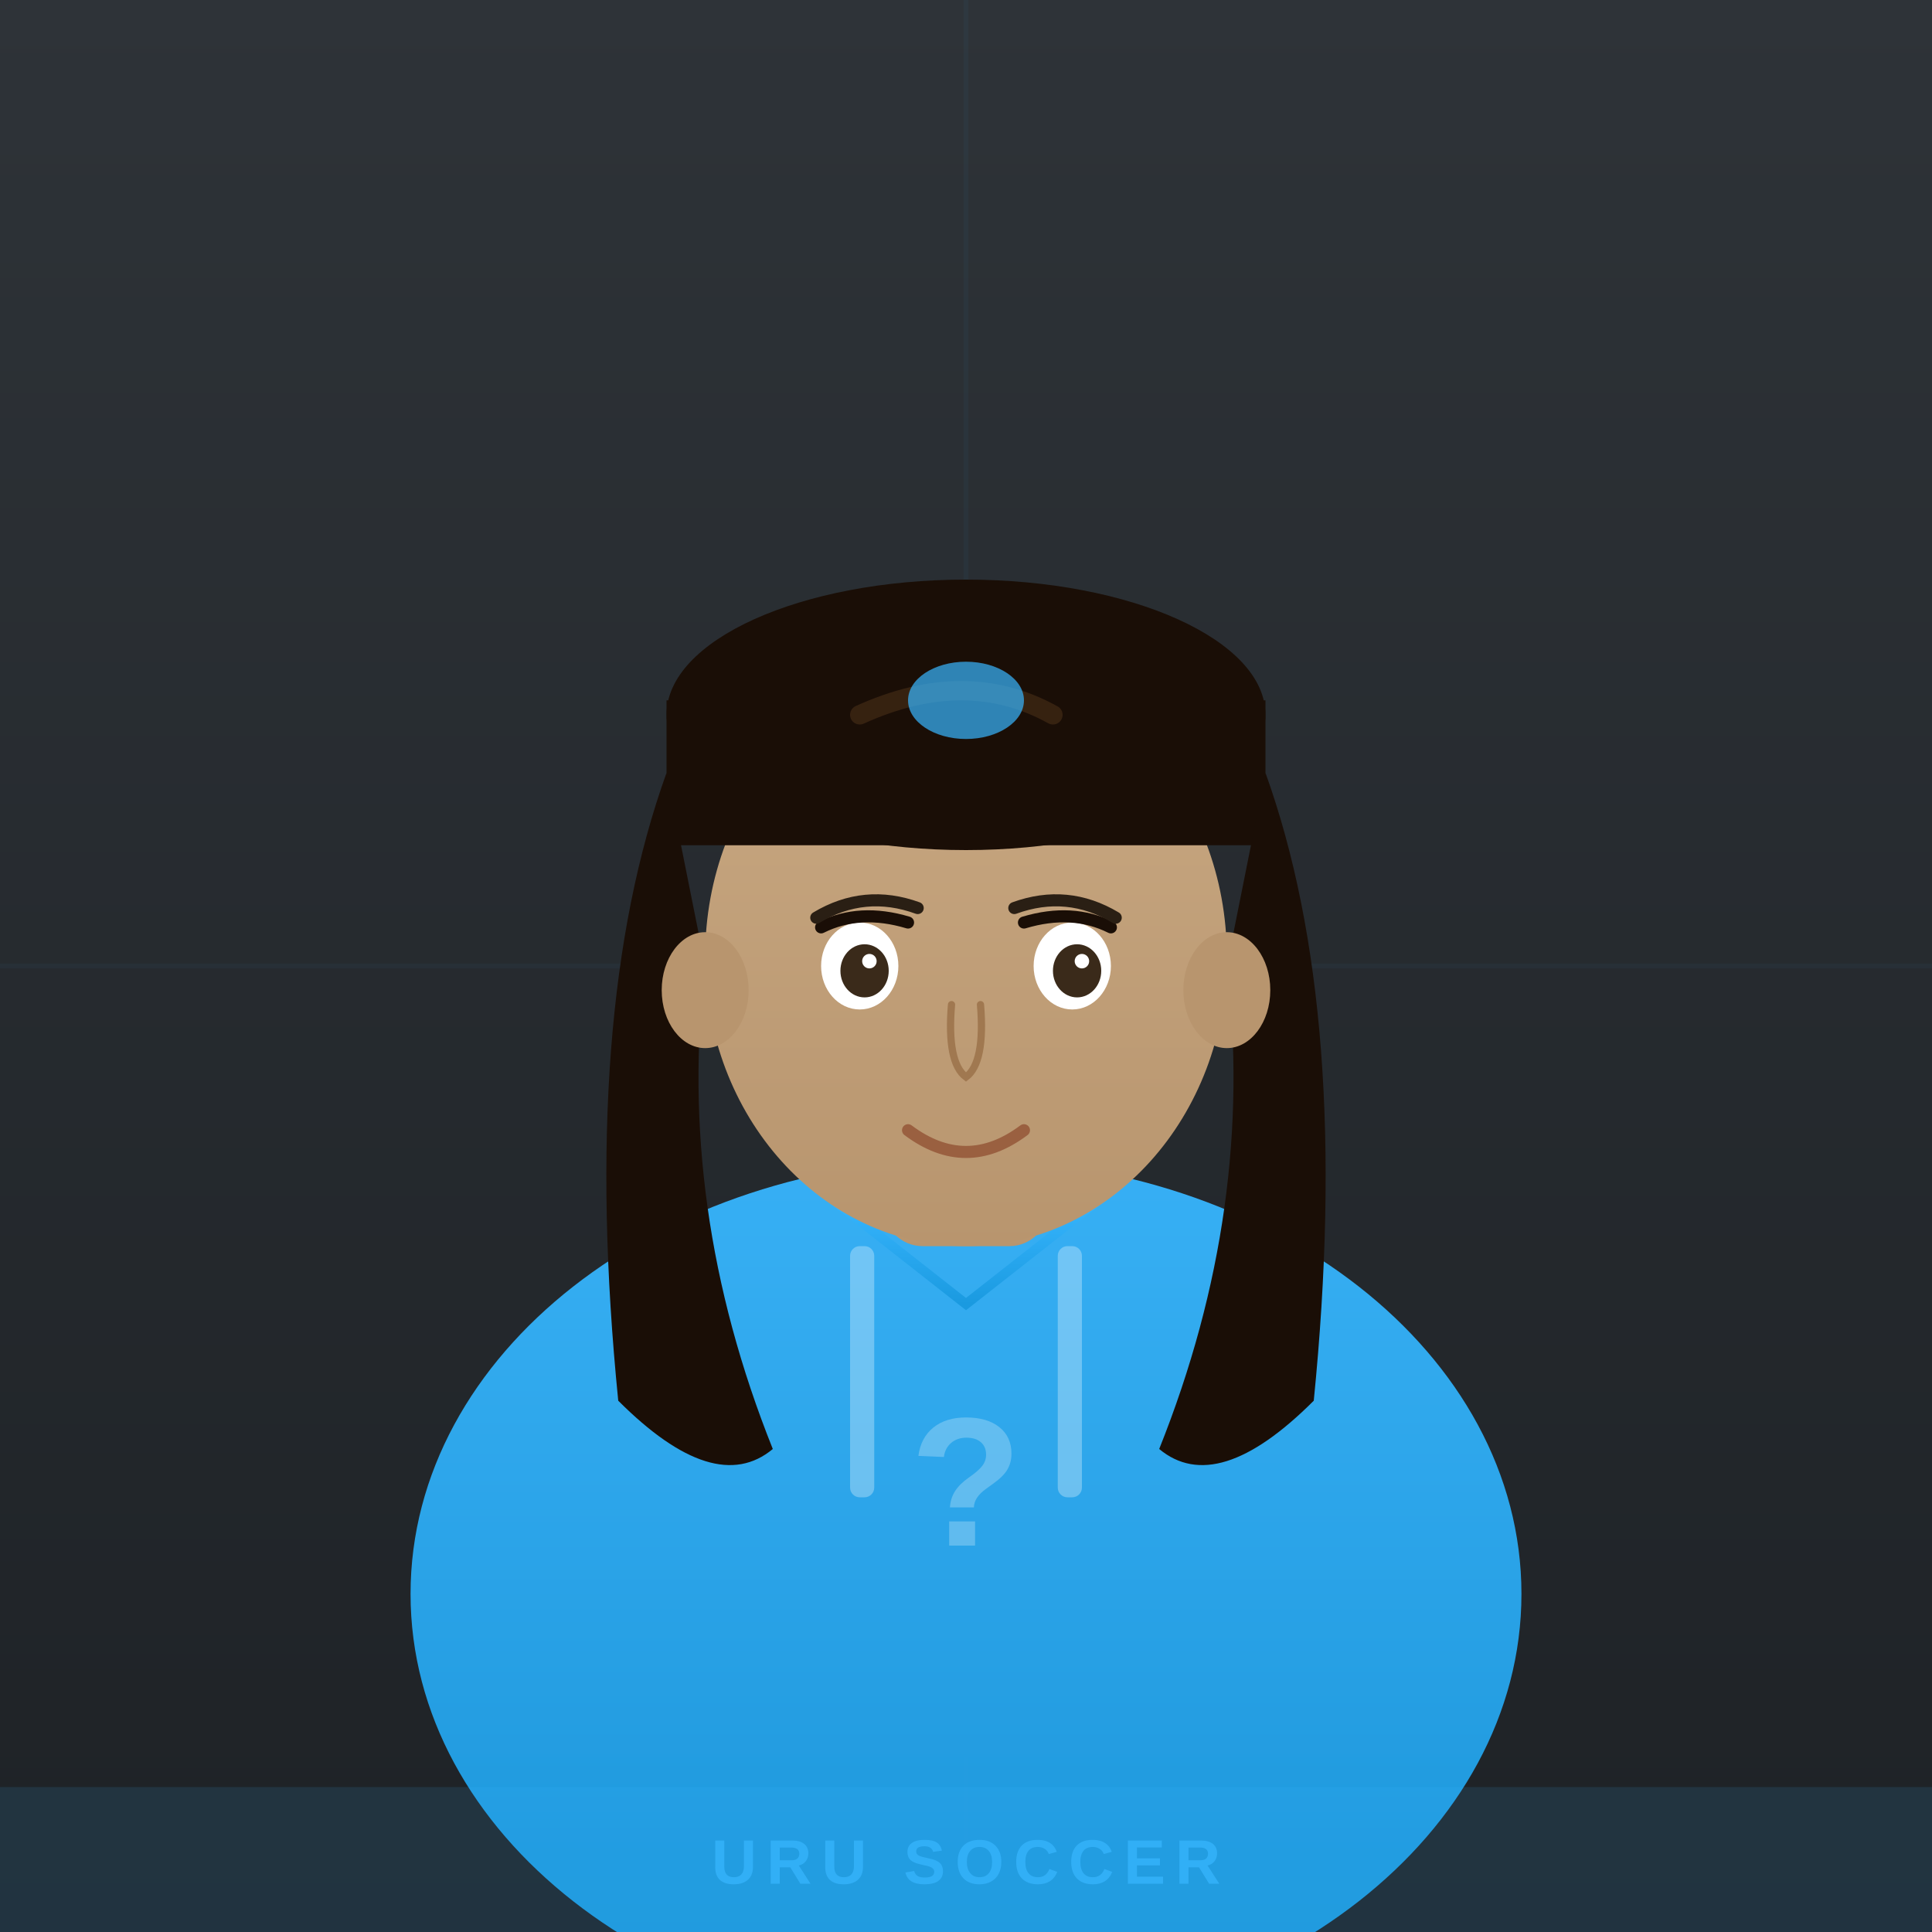
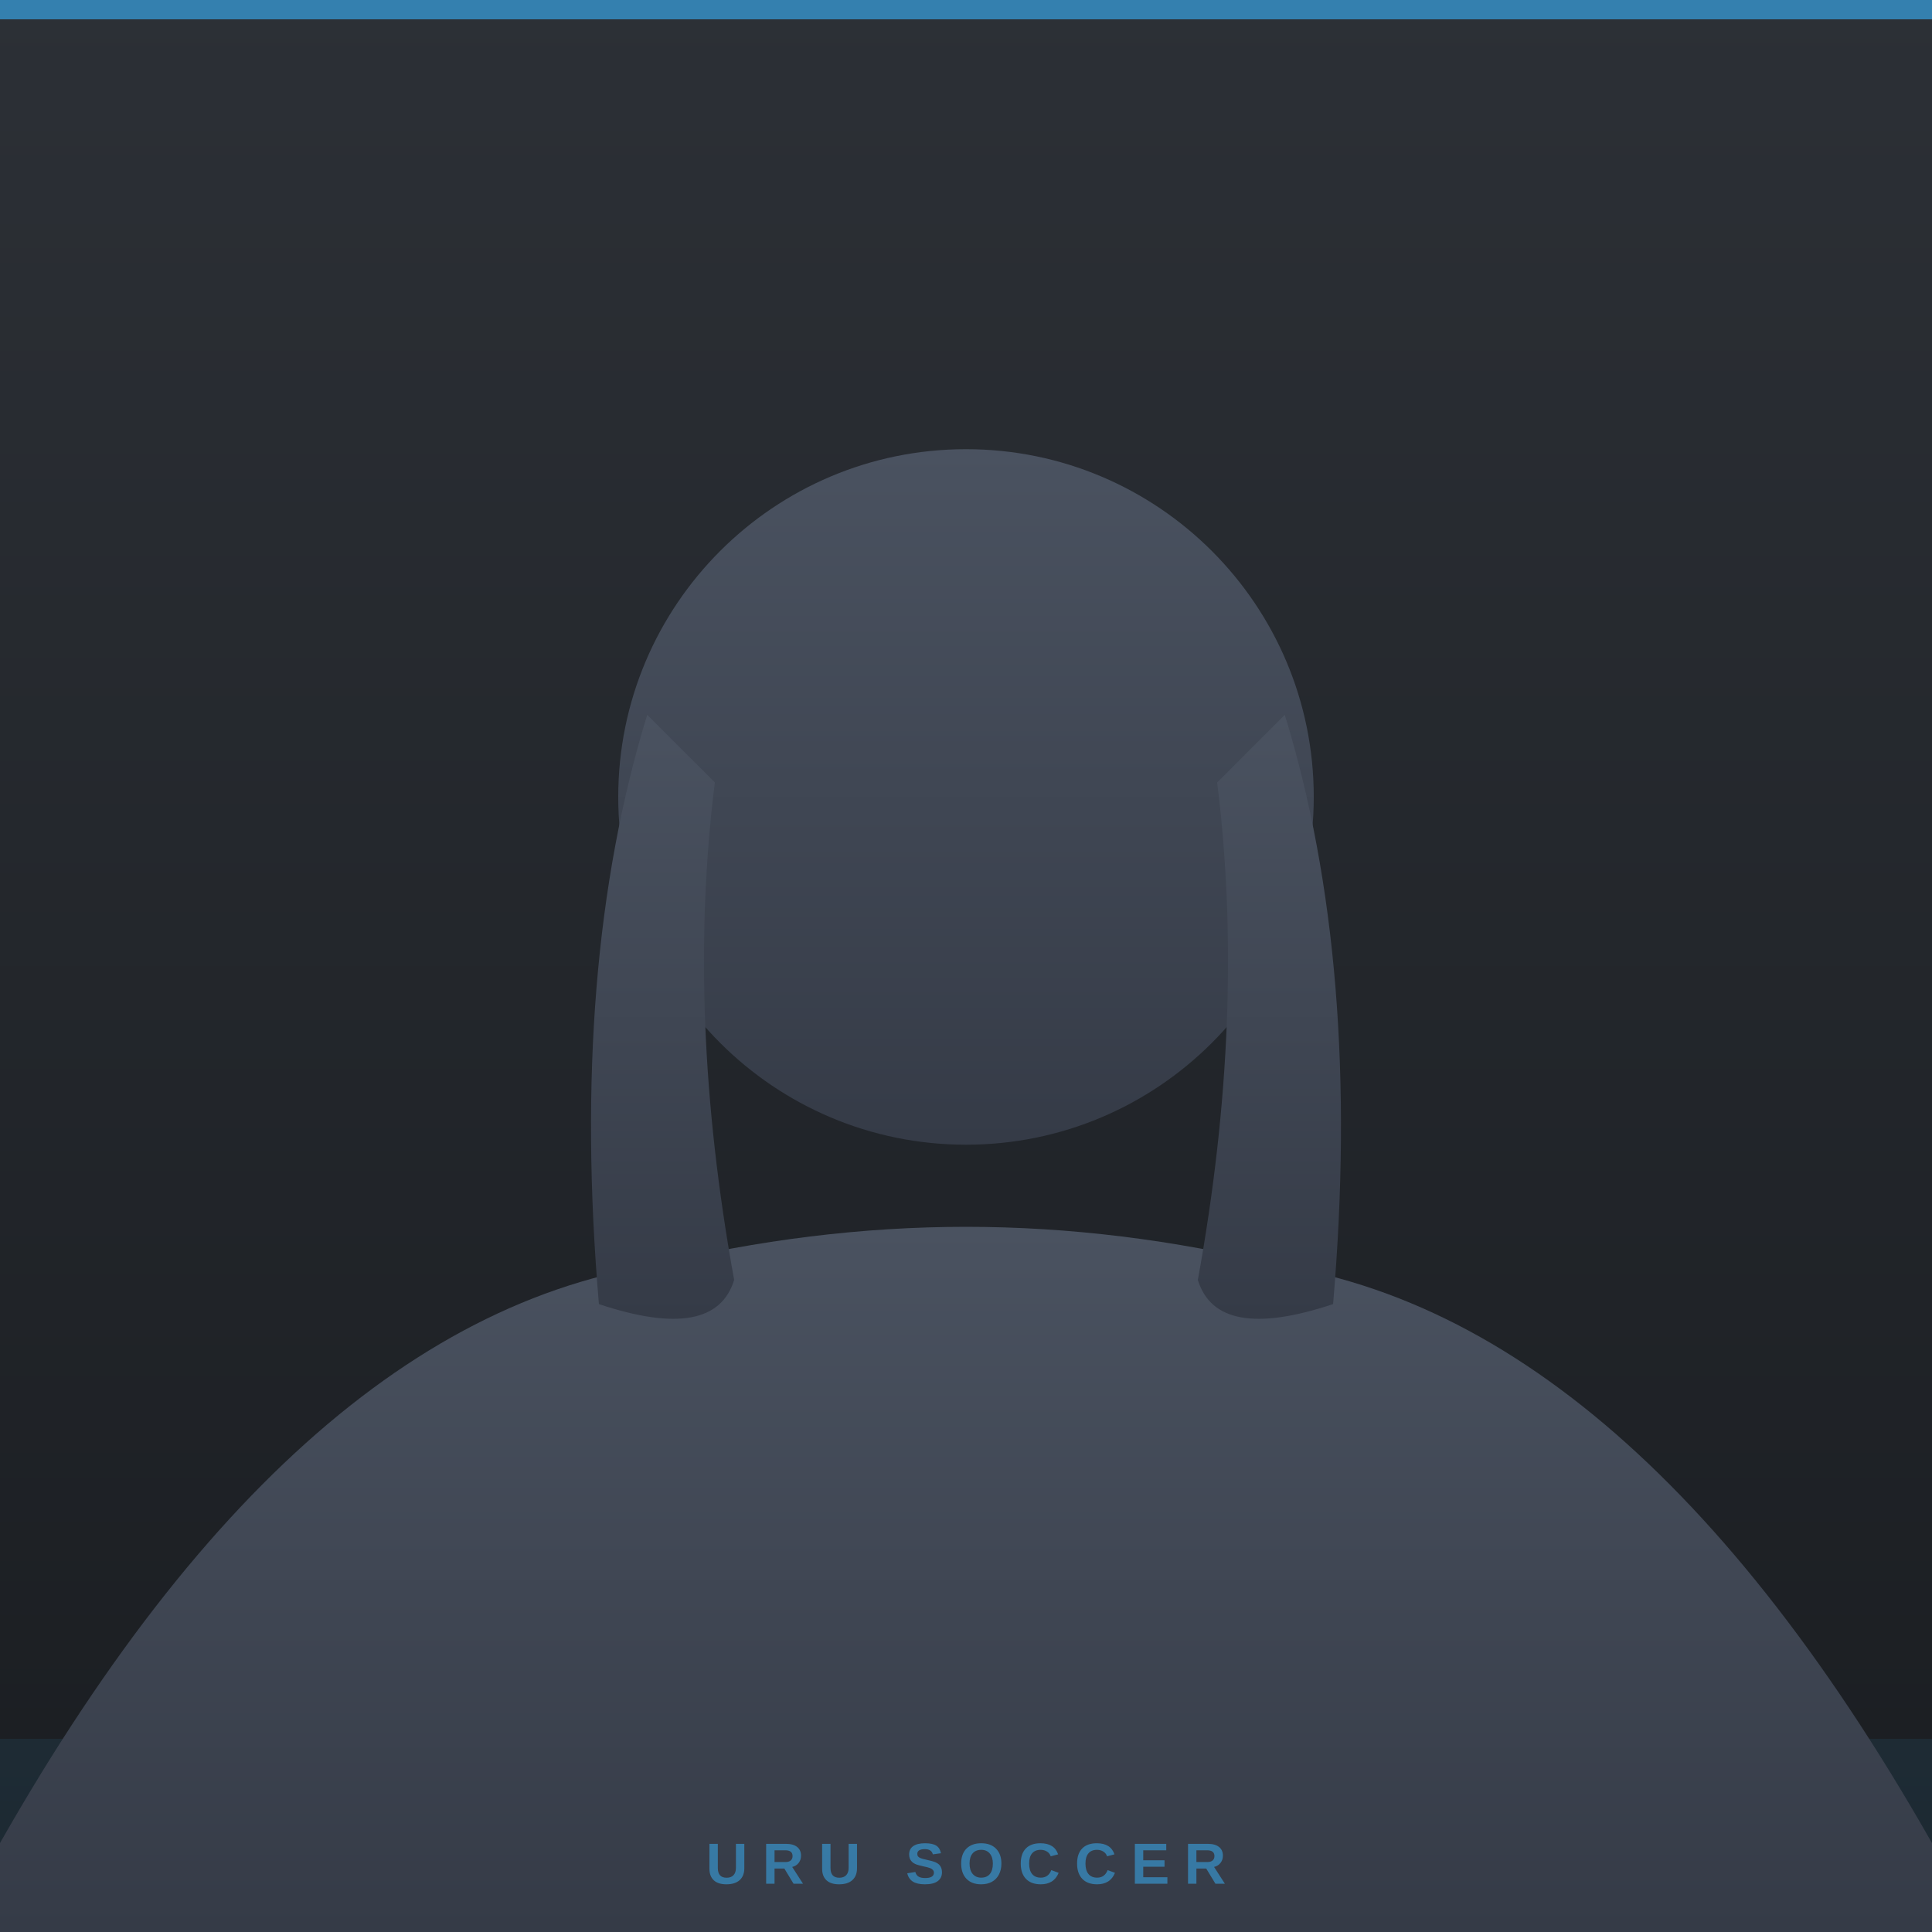
- <svg xmlns="http://www.w3.org/2000/svg" viewBox="0 0 400 400" width="400" height="400">
+ <svg xmlns="http://www.w3.org/2000/svg" viewBox="0 0 400 400">
  <defs>
    <linearGradient id="bg" x1="0" y1="0" x2="0" y2="1">
-       <stop offset="0%" stop-color="#2e3338" />
-       <stop offset="100%" stop-color="#1e2226" />
+       <stop offset="0%" stop-color="#2c3036" />
+       <stop offset="100%" stop-color="#1a1d21" />
    </linearGradient>
-     <linearGradient id="jersey" x1="0" y1="0" x2="0" y2="1">
-       <stop offset="0%" stop-color="#38B6FF" />
-       <stop offset="100%" stop-color="#1a9ae0" />
-     </linearGradient>
-     <linearGradient id="skin" x1="0" y1="0" x2="0" y2="1">
-       <stop offset="0%" stop-color="#c8a882" />
-       <stop offset="100%" stop-color="#b8956e" />
+     <linearGradient id="silhouette" x1="0" y1="0" x2="0" y2="1">
+       <stop offset="0%" stop-color="#4a5260" />
+       <stop offset="100%" stop-color="#353b47" />
    </linearGradient>
  </defs>
  <rect width="400" height="400" fill="url(#bg)" />
-   <line x1="0" y1="200" x2="400" y2="200" stroke="#38B6FF" stroke-opacity="0.04" stroke-width="1" />
-   <line x1="200" y1="0" x2="200" y2="400" stroke="#38B6FF" stroke-opacity="0.04" stroke-width="1" />
-   <ellipse cx="200" cy="330" rx="115" ry="90" fill="url(#jersey)" opacity="0.95" />
-   <path d="M172 248 L200 270 L228 248" stroke="url(#jersey)" stroke-width="2" fill="none" />
-   <text x="200" y="320" text-anchor="middle" font-family="Arial,sans-serif" font-size="38" font-weight="700" fill="white" opacity="0.25">?</text>
-   <rect x="183" y="232" width="34" height="26" rx="8" fill="url(#skin)" />
-   <ellipse cx="200" cy="198" rx="54" ry="60" fill="url(#skin)" />
-   <ellipse cx="200" cy="148" rx="62" ry="28" fill="#1a0e06" />
-   <rect x="138" y="145" width="124" height="30" fill="#1a0e06" />
-   <path d="M138 160 Q120 210 128 290 Q148 310 160 300 Q140 250 146 200 Z" fill="#1a0e06" />
-   <path d="M262 160 Q280 210 272 290 Q252 310 240 300 Q260 250 254 200 Z" fill="#1a0e06" />
-   <path d="M178 148 Q200 138 218 148" stroke="#4a2e18" stroke-width="4" fill="none" stroke-linecap="round" opacity="0.6" />
-   <ellipse cx="146" cy="205" rx="9" ry="12" fill="#b8956e" />
-   <ellipse cx="254" cy="205" rx="9" ry="12" fill="#b8956e" />
-   <ellipse cx="178" cy="200" rx="8" ry="9" fill="white" />
-   <ellipse cx="222" cy="200" rx="8" ry="9" fill="white" />
-   <ellipse cx="179" cy="201" rx="5" ry="5.5" fill="#3a2a1a" />
-   <ellipse cx="223" cy="201" rx="5" ry="5.5" fill="#3a2a1a" />
-   <circle cx="180" cy="199" r="1.5" fill="white" />
-   <circle cx="224" cy="199" r="1.5" fill="white" />
-   <path d="M170 192 Q178 188 188 191" stroke="#1a0e06" stroke-width="2.5" fill="none" stroke-linecap="round" />
-   <path d="M212 191 Q222 188 230 192" stroke="#1a0e06" stroke-width="2.5" fill="none" stroke-linecap="round" />
-   <path d="M169 190 Q179 184 190 188" stroke="#2a1f14" stroke-width="2.5" fill="none" stroke-linecap="round" />
-   <path d="M210 188 Q221 184 231 190" stroke="#2a1f14" stroke-width="2.5" fill="none" stroke-linecap="round" />
-   <path d="M197 208 Q196 220 200 223 Q204 220 203 208" stroke="#a07850" stroke-width="1.5" fill="none" stroke-linecap="round" />
-   <path d="M188 234 Q200 243 212 234" stroke="#9a6040" stroke-width="2.5" fill="none" stroke-linecap="round" />
-   <ellipse cx="200" cy="145" rx="12" ry="8" fill="#38B6FF" opacity="0.7" />
-   <rect x="176" y="258" width="5" height="52" rx="2" fill="white" opacity="0.3" />
-   <rect x="219" y="258" width="5" height="52" rx="2" fill="white" opacity="0.3" />
-   <rect x="0" y="370" width="400" height="30" fill="#38B6FF" opacity="0.12" />
-   <text x="200" y="390" text-anchor="middle" font-family="Arial,sans-serif" font-size="13" font-weight="600" fill="#38B6FF" letter-spacing="2" opacity="0.7">URU SOCCER</text>
+   <rect x="0" y="360" width="400" height="40" fill="#38B6FF" opacity="0.08" />
+   <path d="M-10 400 Q55 275 135 262 Q168 254 200 254 Q232 254 265 262 Q345 275 410 400 Z" fill="url(#silhouette)" />
+   <circle cx="200" cy="165" r="72" fill="url(#silhouette)" />
+   <path d="M134 148 Q118 200 124 270 Q148 278 152 265 Q142 210 148 162 Z" fill="url(#silhouette)" />
+   <path d="M266 148 Q282 200 276 270 Q252 278 248 265 Q258 210 252 162 Z" fill="url(#silhouette)" />
+   <rect x="0" y="0" width="400" height="4" fill="#38B6FF" opacity="0.6" />
+   <text x="200" y="390" text-anchor="middle" font-family="Arial,sans-serif" font-size="12" font-weight="600" fill="#38B6FF" letter-spacing="3" opacity="0.5">URU SOCCER</text>
</svg>
